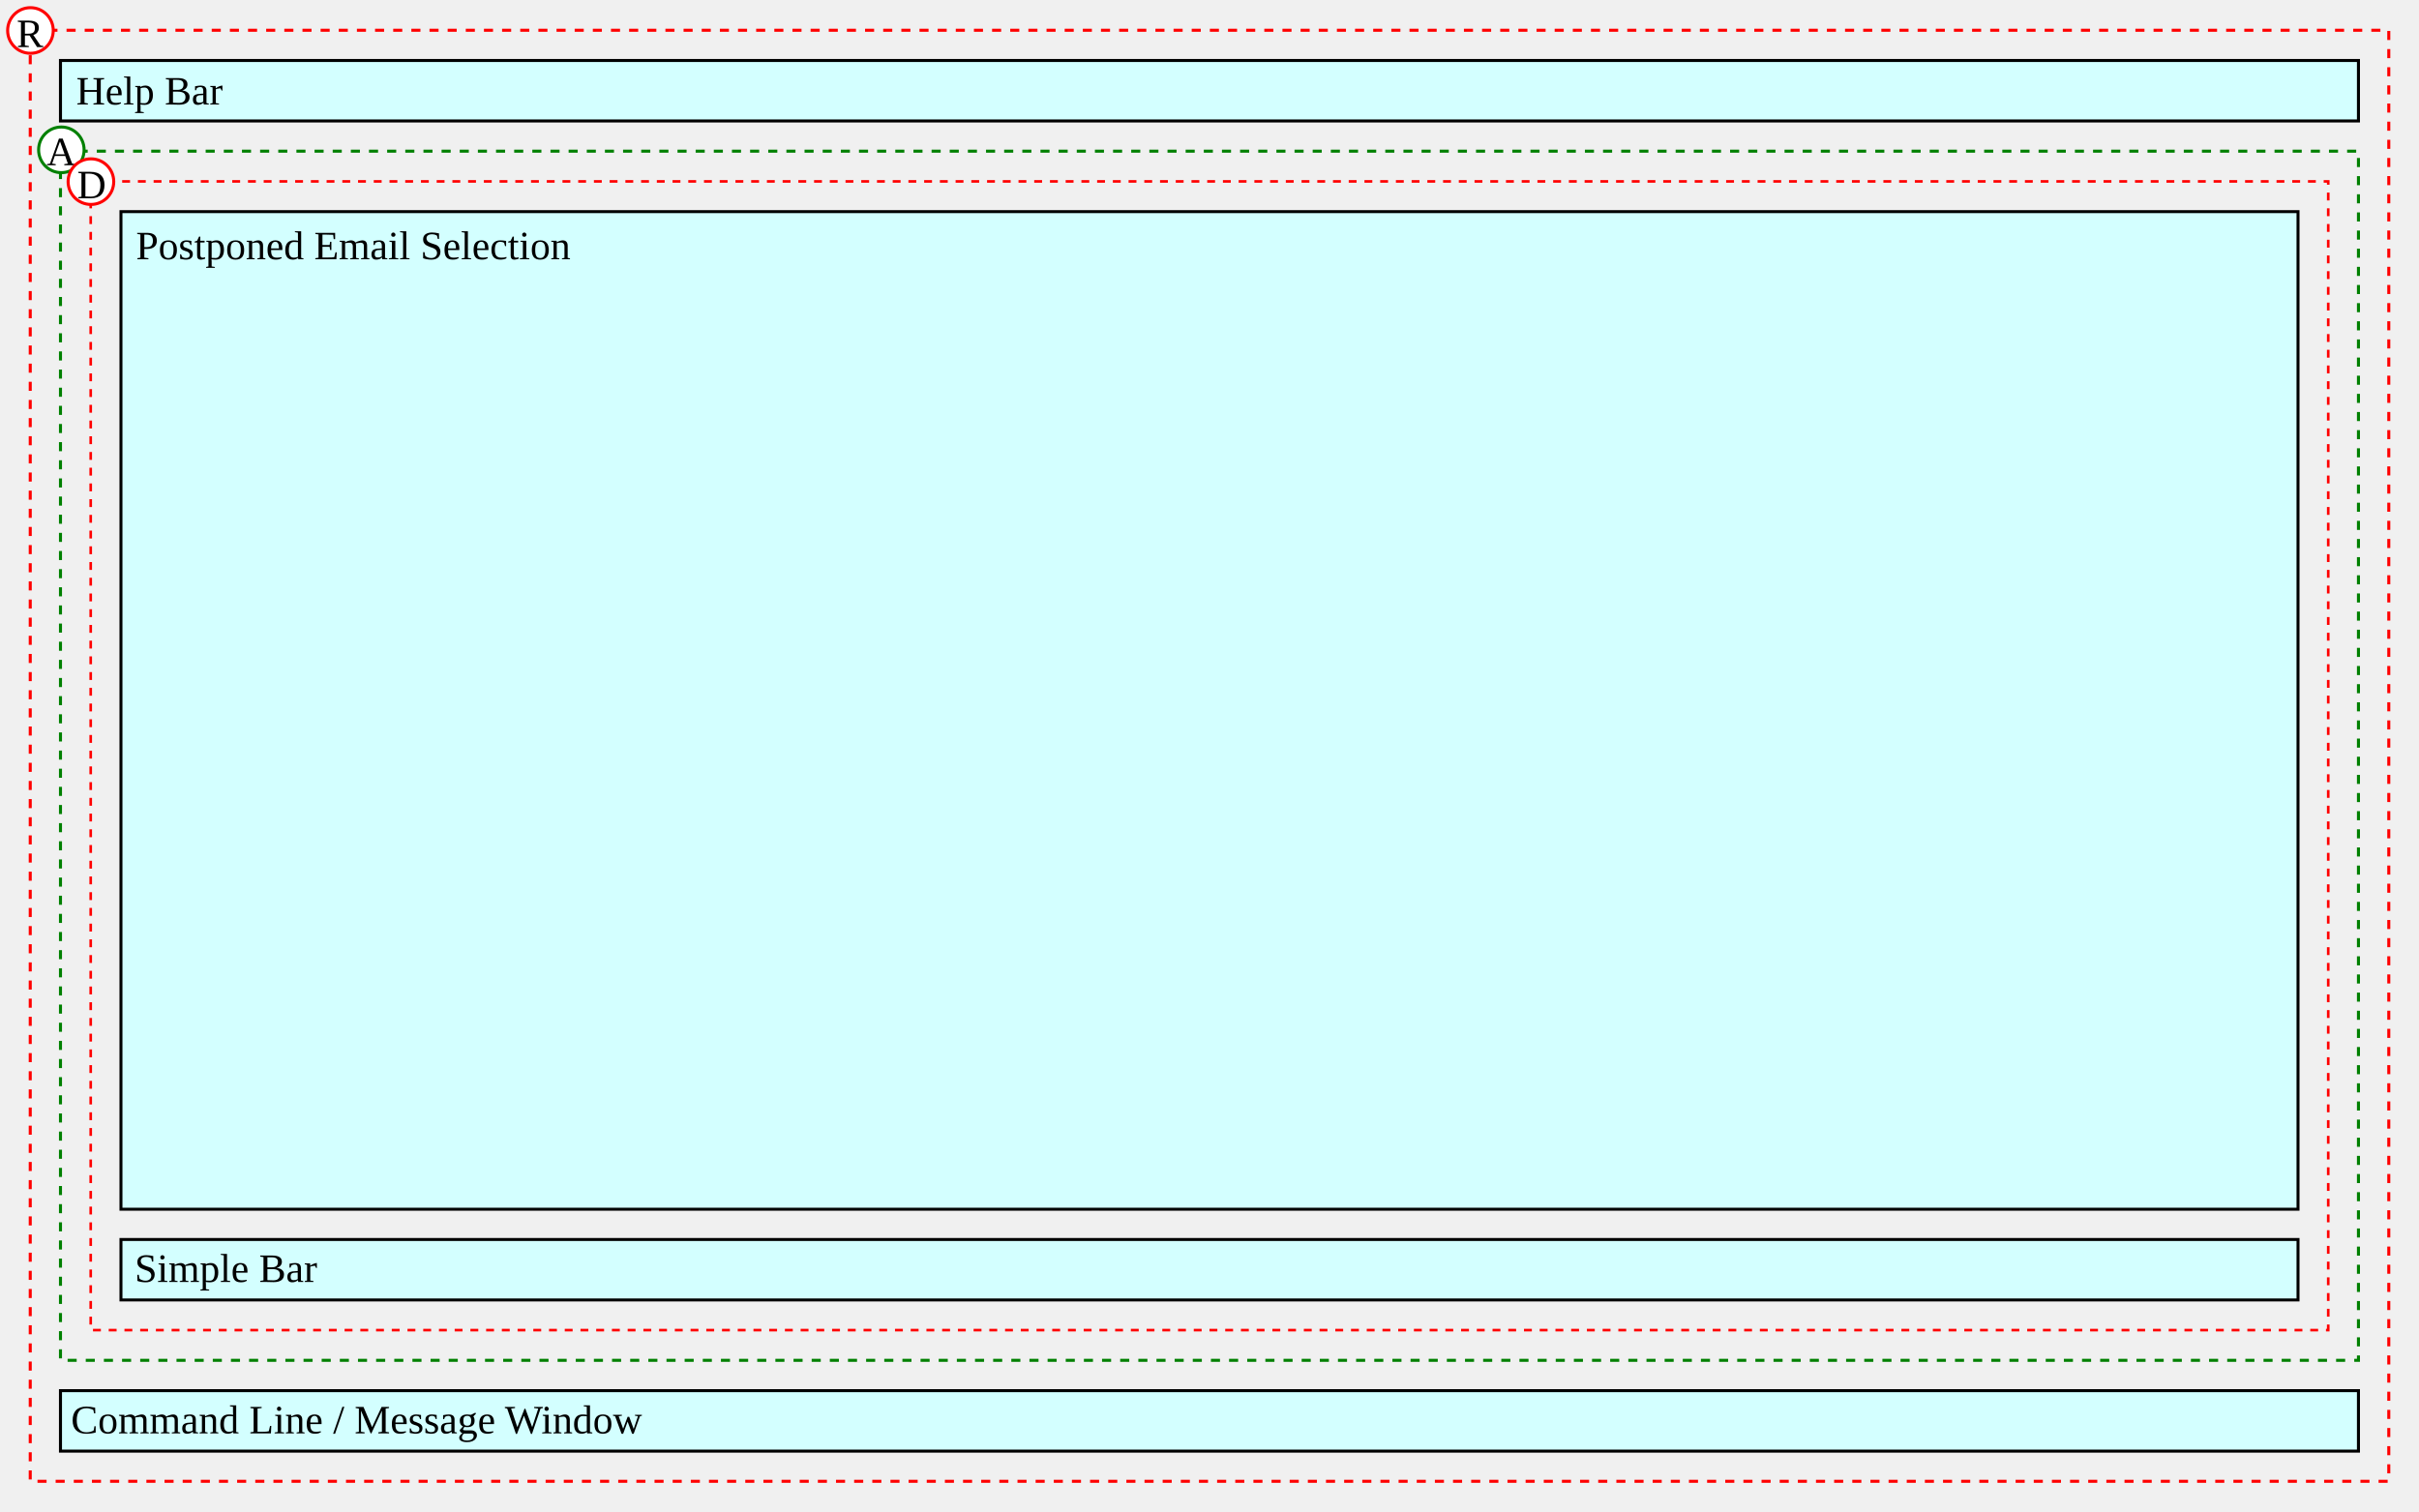
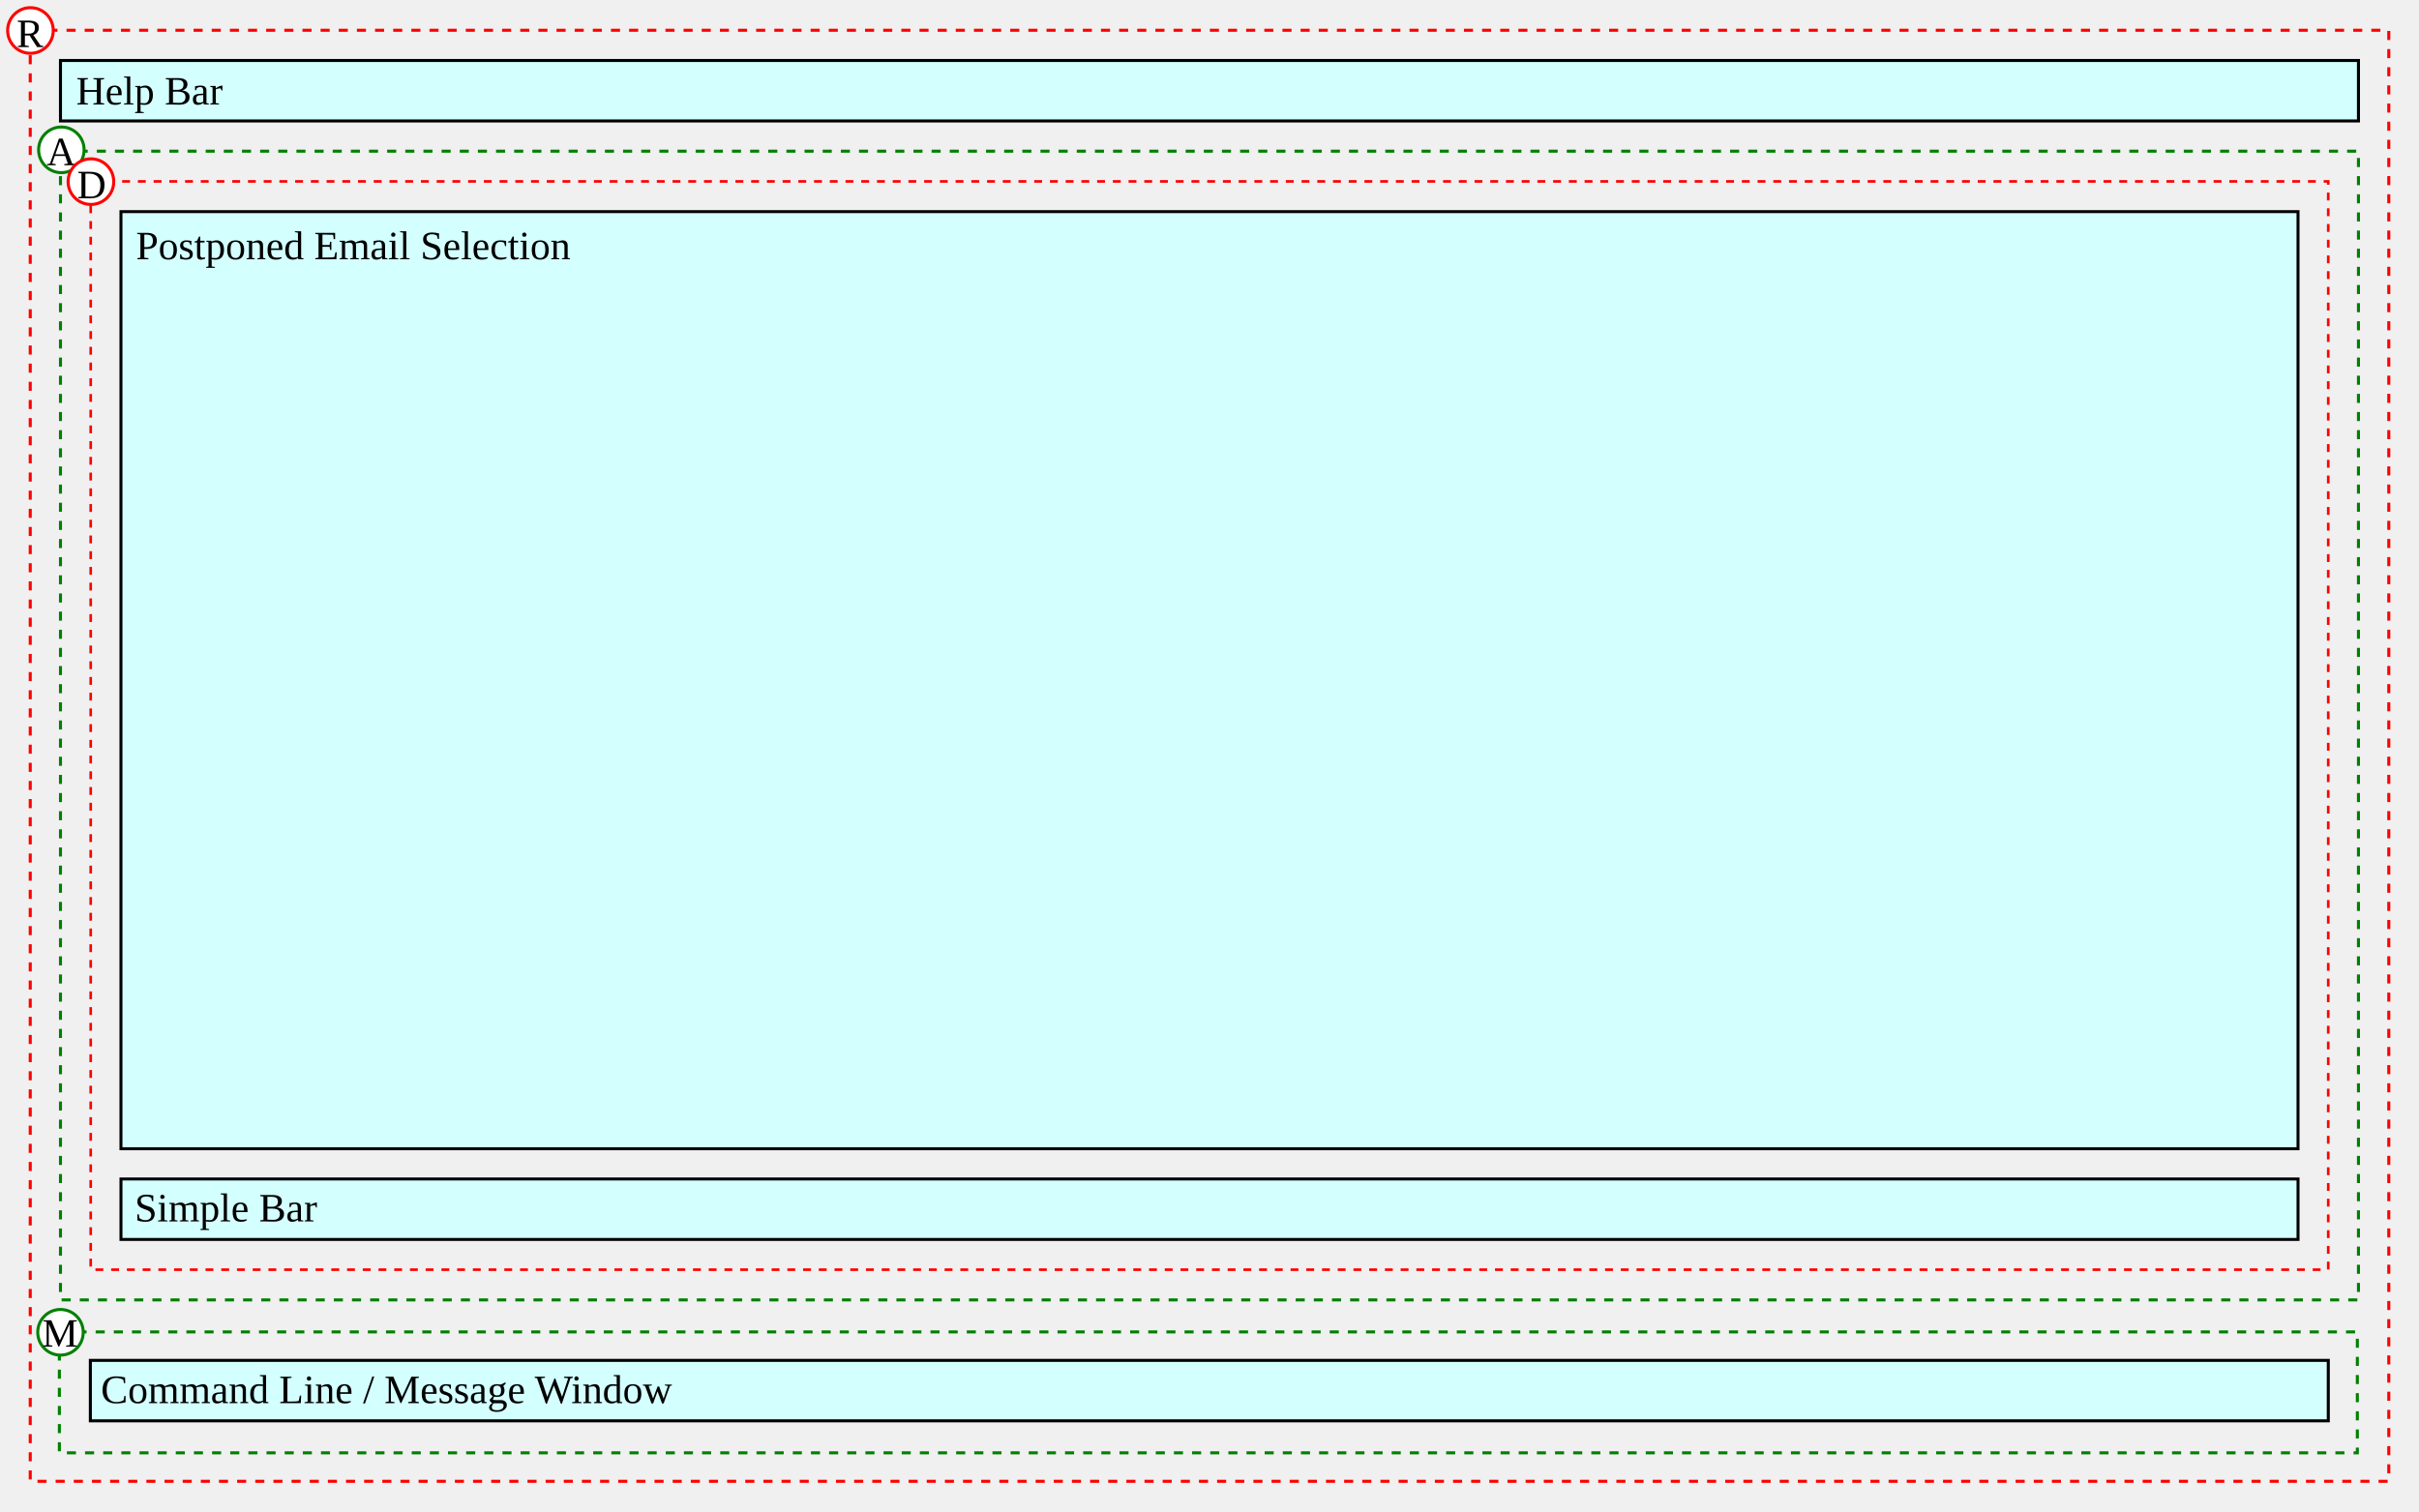
- <svg xmlns="http://www.w3.org/2000/svg" width="800" height="500" version="1.1" viewBox="0 0 211.67 132.29">
-   <g transform="translate(12.817 -77.777)">
-     <g stroke-width=".265">
-       <rect x="-10.171" y="80.423" width="206.38" height="127" fill="none" stroke="#f00" stroke-dasharray="0.794,0.794" />
-       <rect x="-7.525" y="91.006" width="201.08" height="105.83" fill="none" stroke="#008000" stroke-dasharray="0.794, 0.794" />
-       <rect x="-7.525" y="199.49" width="201.08" height="5.292" fill="#d3ffff" stroke="#000" />
-     </g>
-     <g transform="translate(29.104 84.667)">
-       <g transform="translate(-29.104 -84.667)">
-         <rect x="-7.525" y="83.069" width="201.08" height="5.292" fill="#d3ffff" stroke="#000" stroke-width=".265" />
-         <text x="-6.158" y="86.922" fill="#000000" font-size="3.528px" stroke-width=".265" style="line-height:1.25" xml:space="preserve">
-           <tspan x="-6.158" y="86.922" stroke-width=".265">Help Bar</tspan>
-         </text>
-       </g>
-     </g>
-     <g>
-       <rect x="-2.233" y="96.298" width="190.5" height="87.313" fill="#d3ffff" stroke="#000" stroke-width=".26" />
-       <text x="-0.922" y="100.47" fill="#000000" font-size="3.528px" stroke-width=".265" style="line-height:1.25" xml:space="preserve">
-         <tspan x="-0.922" y="100.47" stroke-width=".265">Postponed Email Selection</tspan>
-       </text>
-       <text x="-6.602" y="203.23" fill="#000000" font-size="3.528px" stroke-width=".265" style="line-height:1.25" xml:space="preserve">
-         <tspan x="-6.602" y="203.23" stroke-width=".265">Command Line / Message Window</tspan>
-       </text>
-     </g>
-     <g transform="translate(-17.988 8.4706)">
-       <ellipse cx="7.835" cy="71.973" rx="1.996" ry="1.996" fill="#fff" stroke="#f00" stroke-width=".265" />
-       <text x="6.617" y="73.426" fill="#000000" font-size="3.528px" stroke-width=".265" style="line-height:1.25" xml:space="preserve">
-         <tspan x="6.617" y="73.426" fill="#000000" stroke-width=".265">R</tspan>
-       </text>
-     </g>
-     <g transform="translate(-20.578 18.93)">
-       <ellipse cx="13.13" cy="71.959" rx="1.99" ry="1.997" fill="#fff" stroke="#008000" stroke-width=".265" />
-       <text x="11.841" y="73.305" fill="#000000" font-size="3.528px" stroke-width=".265" style="line-height:1.25" xml:space="preserve">
-         <tspan x="11.841" y="73.305" fill="#000000" stroke-width=".265">A</tspan>
-       </text>
-     </g>
-     <g>
-       <rect x="-2.233" y="186.26" width="190.5" height="5.292" fill="#d3ffff" stroke="#000" stroke-width=".26" />
-       <text x="-1.031" y="189.977" fill="#000000" font-size="3.528px" stroke-width=".265" style="line-height:1.25" xml:space="preserve">
-         <tspan x="-1.031" y="189.977" stroke-width=".265">Simple Bar</tspan>
-       </text>
-       <rect x="-4.879" y="93.652" width="195.79" height="100.54" fill="none" stroke="#f00" stroke-dasharray="0.688, 0.688" stroke-width=".229" />
-     </g>
-     <g transform="translate(-12.696 21.7)">
-       <ellipse cx="7.835" cy="71.973" rx="1.996" ry="1.996" fill="#fff" stroke="#f00" stroke-width=".265" />
-       <text x="6.617" y="73.426" fill="#000000" font-size="3.528px" stroke-width=".265" style="line-height:1.25" xml:space="preserve">
-         <tspan x="6.617" y="73.426" fill="#000000" stroke-width=".265">D</tspan>
-       </text>
-       <g fill="black" font-family="sans-serif" font-size="10.583px">
-         <text style="line-height:1.25;shape-inside:url(#rect374);white-space:pre" xml:space="preserve" />
-         <text style="line-height:1.25;shape-inside:url(#rect380);white-space:pre" xml:space="preserve" />
-         <text style="line-height:1.25;shape-inside:url(#rect386);white-space:pre" xml:space="preserve" />
-       </g>
-     </g>
-   </g>
+ <svg xmlns="http://www.w3.org/2000/svg" width="800" height="500" version="1.1" viewBox="0 0 211.67 132.29" id="svg15">
+   <defs id="defs15" />
+   <rect x="2.646" y="2.646" width="206.38" height="127" fill="none" stroke="#ff0000" stroke-dasharray="0.794, 0.794" id="rect1" style="stroke-width:0.265" />
+   <rect x="5.292" y="13.229" width="201.08" height="100.542" fill="none" stroke="#008000" stroke-dasharray="0.794, 0.794" id="rect2" style="stroke-width:0.265" />
+   <rect x="5.292" y="5.292" width="201.08" height="5.292" fill="#d3ffff" stroke="#000000" stroke-width="0.265" id="rect4" />
+   <text x="6.659" y="9.145" fill="#000000" font-size="3.528px" stroke-width="0.265" style="line-height:1.25" xml:space="preserve" id="text4">
+     <tspan x="6.659" y="9.145" stroke-width="0.265" id="tspan4">Help Bar</tspan>
+   </text>
+   <rect x="10.584" y="18.521" width="190.5" height="82.02" fill="#d3ffff" stroke="#000000" stroke-width="0.26" id="rect5" />
+   <text x="11.895" y="22.693" fill="#000000" font-size="3.528px" stroke-width="0.265" style="line-height:1.25" xml:space="preserve" id="text5">
+     <tspan x="11.895" y="22.693" stroke-width="0.265" id="tspan5">Postponed Email Selection</tspan>
+   </text>
+   <circle cx="2.664" cy="2.667" fill="#ffffff" stroke="#ff0000" stroke-width="0.265" id="ellipse6" r="1.996" />
+   <text x="1.446" y="4.119" fill="#000000" font-size="3.528px" stroke-width="0.265" style="line-height:1.25" xml:space="preserve" id="text7">
+     <tspan x="1.446" y="4.119" fill="#000000" stroke-width="0.265" id="tspan7">R</tspan>
+   </text>
+   <ellipse cx="5.369" cy="13.112" rx="1.99" ry="1.997" fill="#ffffff" stroke="#008000" stroke-width="0.265" id="ellipse7" />
+   <text x="4.08" y="14.458" fill="#000000" font-size="3.528px" stroke-width="0.265" style="line-height:1.25" xml:space="preserve" id="text8">
+     <tspan x="4.08" y="14.458" fill="#000000" stroke-width="0.265" id="tspan8">A</tspan>
+   </text>
+   <rect x="10.585" y="103.187" width="190.5" height="5.292" fill="#d3ffff" stroke="#000000" stroke-width="0.26" id="rect8" />
+   <text x="11.787" y="106.904" fill="#000000" font-size="3.528px" stroke-width="0.265" style="line-height:1.25" xml:space="preserve" id="text9">
+     <tspan x="11.787" y="106.904" stroke-width="0.265" id="tspan9">Simple Bar</tspan>
+   </text>
+   <rect x="7.938" y="15.875" width="195.79" height="95.25" fill="none" stroke="#ff0000" stroke-dasharray="0.688, 0.688" stroke-width="0.229" id="rect9" />
+   <circle cx="7.956" cy="15.896" fill="#ffffff" stroke="#ff0000" stroke-width="0.265" id="ellipse9" r="1.996" />
+   <text x="6.738" y="17.349" fill="#000000" font-size="3.528px" stroke-width="0.265" style="line-height:1.25" xml:space="preserve" id="text10">
+     <tspan x="6.738" y="17.349" fill="#000000" stroke-width="0.265" id="tspan10">D</tspan>
+   </text>
+   <text style="font-size:10.583px;line-height:1.25;font-family:sans-serif;white-space:pre;shape-inside:url(#rect374);fill:#000000" xml:space="preserve" id="text11" transform="translate(0.121,-56.077)" />
+   <text style="font-size:10.583px;line-height:1.25;font-family:sans-serif;white-space:pre;shape-inside:url(#rect380);fill:#000000" xml:space="preserve" id="text12" transform="translate(0.121,-56.077)" />
+   <text style="font-size:10.583px;line-height:1.25;font-family:sans-serif;white-space:pre;shape-inside:url(#rect386);fill:#000000" xml:space="preserve" id="text13" transform="translate(0.121,-56.077)" />
+   <rect x="5.195" y="116.572" width="201.08" height="10.584" fill="none" stroke="#008000" stroke-dasharray="0.794, 0.794" id="rect2-3" style="stroke-width:0.265" />
+   <rect x="7.907" y="119.063" width="195.825" height="5.292" fill="#d3ffff" stroke="#000000" id="rect3" style="stroke-width:0.265" />
+   <text x="8.831" y="122.803" fill="#000000" font-size="3.528px" stroke-width="0.265" style="line-height:1.25" xml:space="preserve" id="text6">
+     <tspan id="tspan1" x="-30.432" y="-55.124" style="stroke-width:0.265">
+       <tspan x="8.831" y="122.803" stroke-width="0.265" id="tspan6" />
+     </tspan>
+     <tspan id="tspan2" x="8.831" y="122.803" style="stroke-width:0.265">
+       <tspan x="8.831" y="122.803" stroke-width="0.265" id="tspan3">Command Line / Message Window</tspan>
+     </tspan>
+   </text>
+   <ellipse cx="5.293" cy="116.606" rx="1.99" ry="1.997" fill="#ffffff" stroke="#008000" stroke-width="0.265" id="ellipse7-5" />
+   <text x="3.693" y="117.865" fill="#000000" font-size="3.528px" stroke-width="0.265" style="line-height:1.25" xml:space="preserve" id="text8-3">
+     <tspan x="3.693" y="117.865" fill="#000000" stroke-width="0.265" id="tspan8-5">M</tspan>
+   </text>
</svg>
